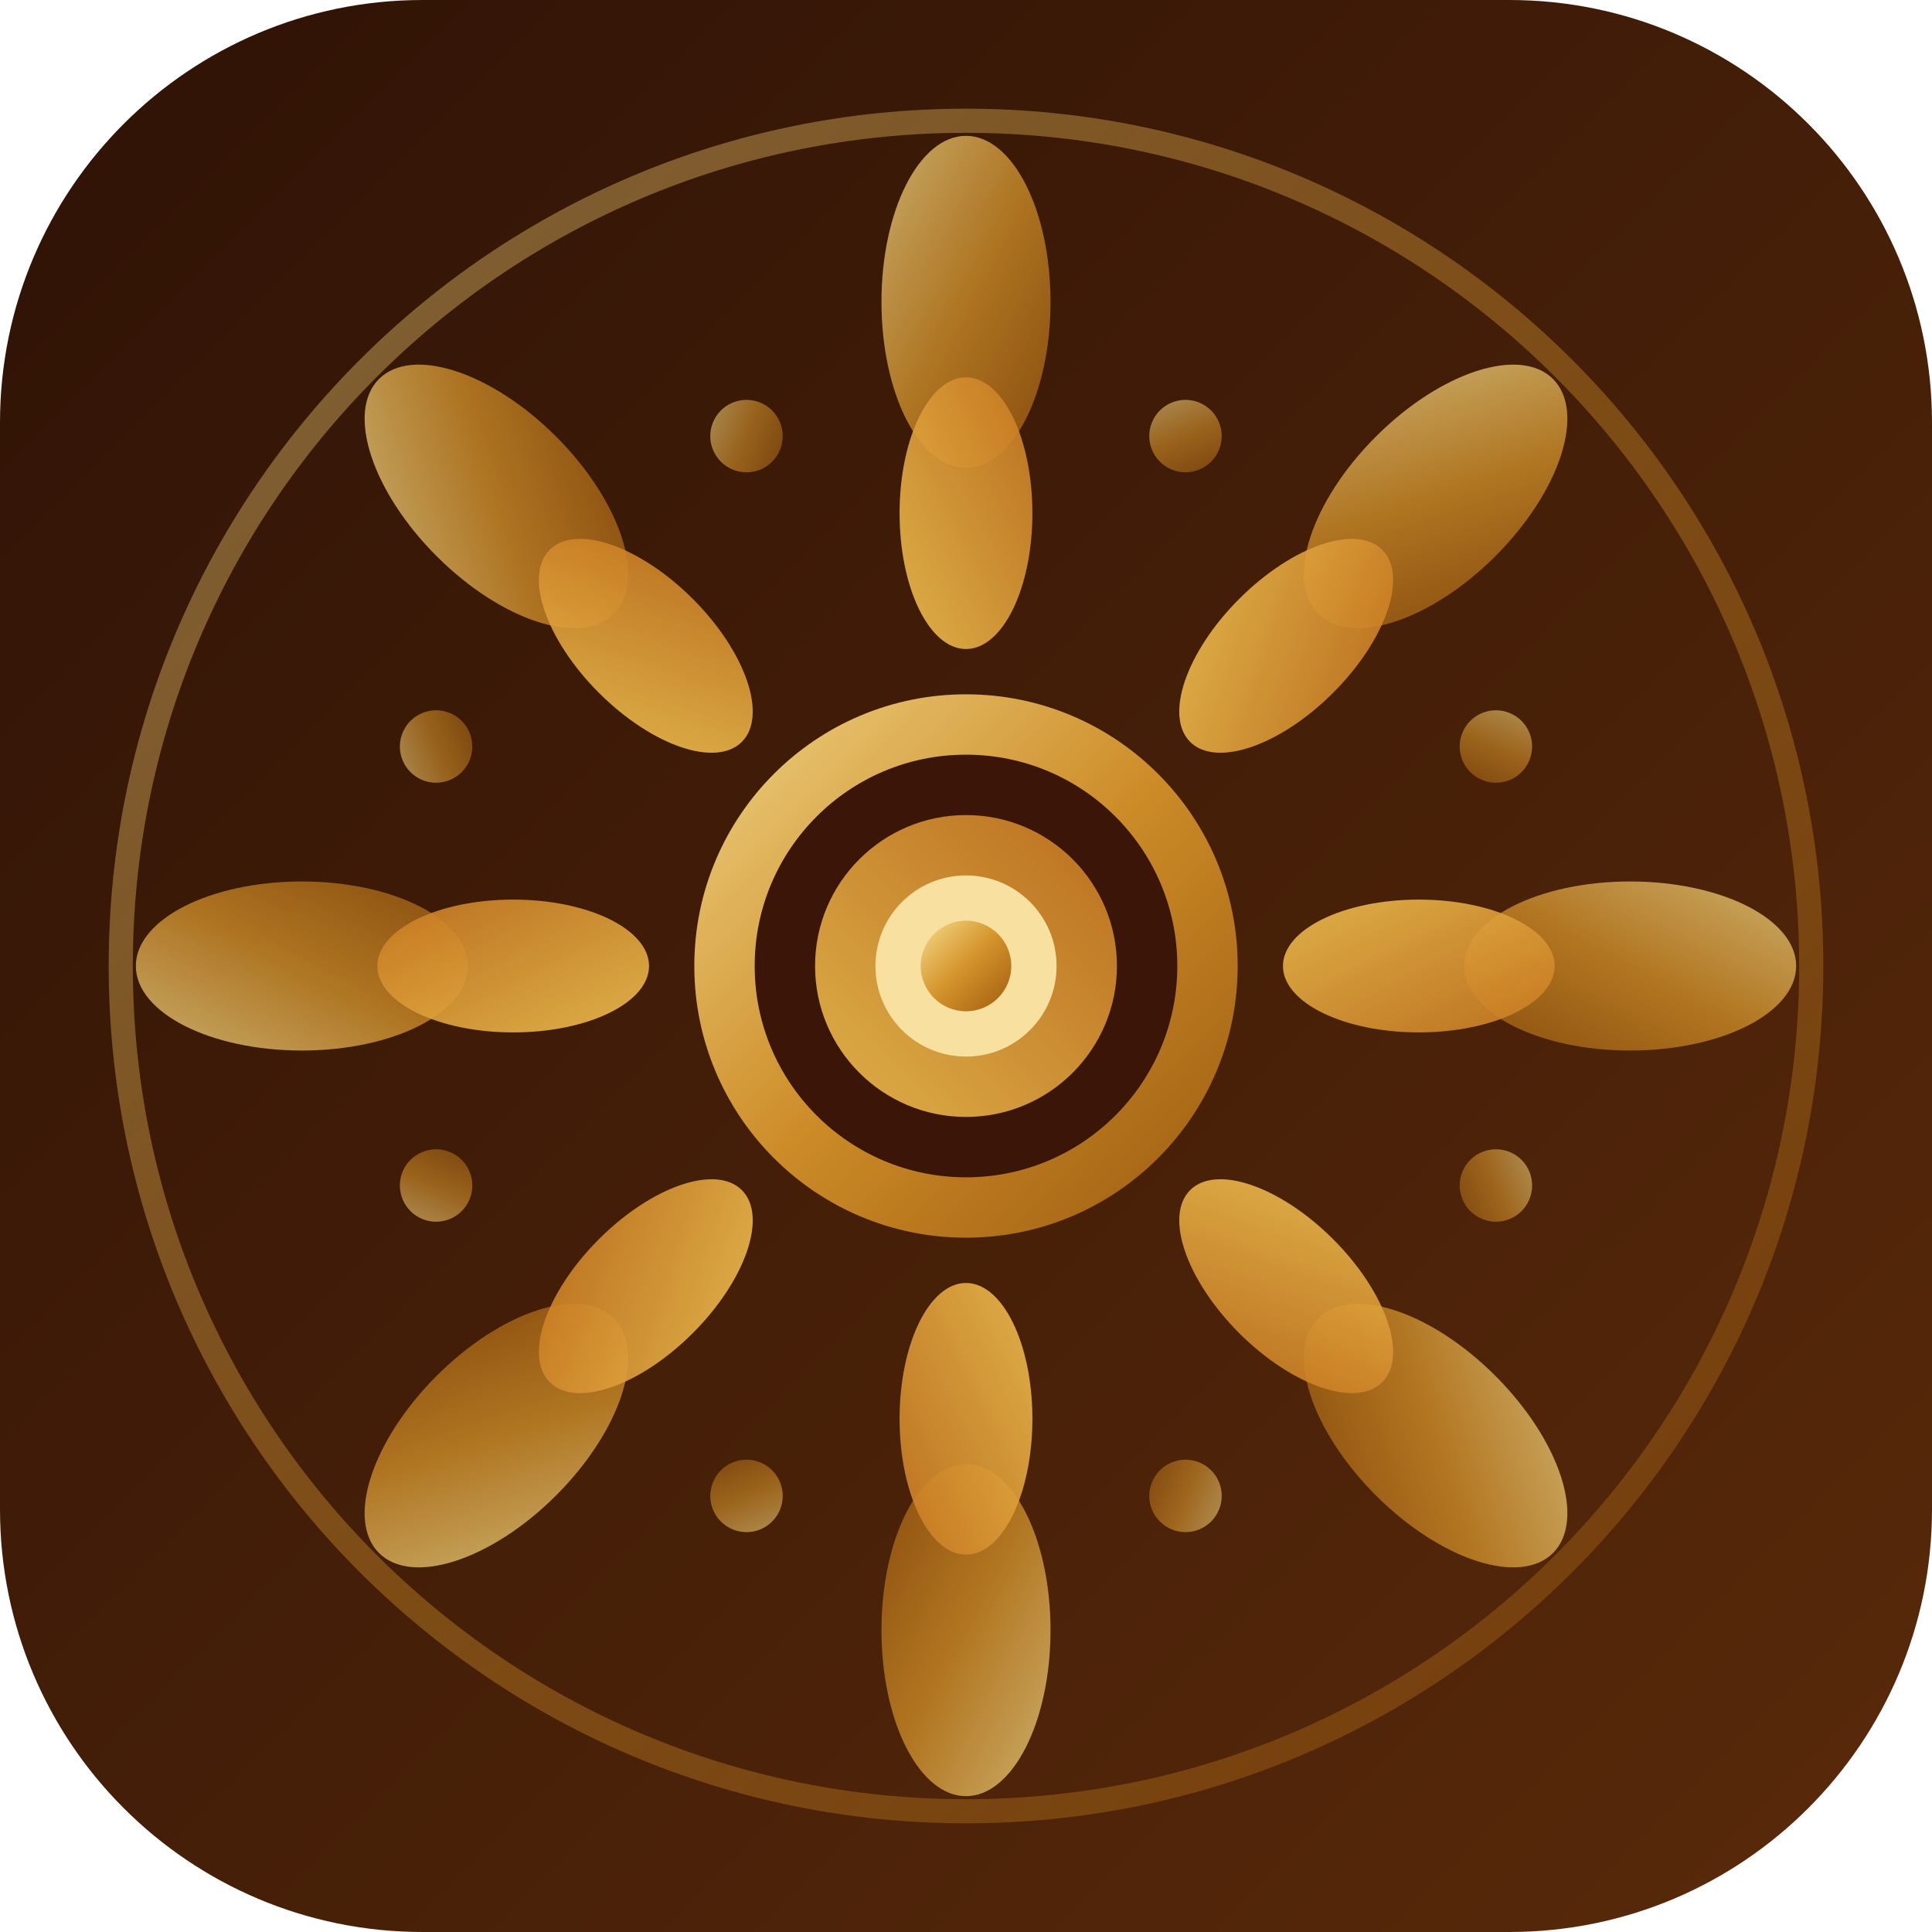
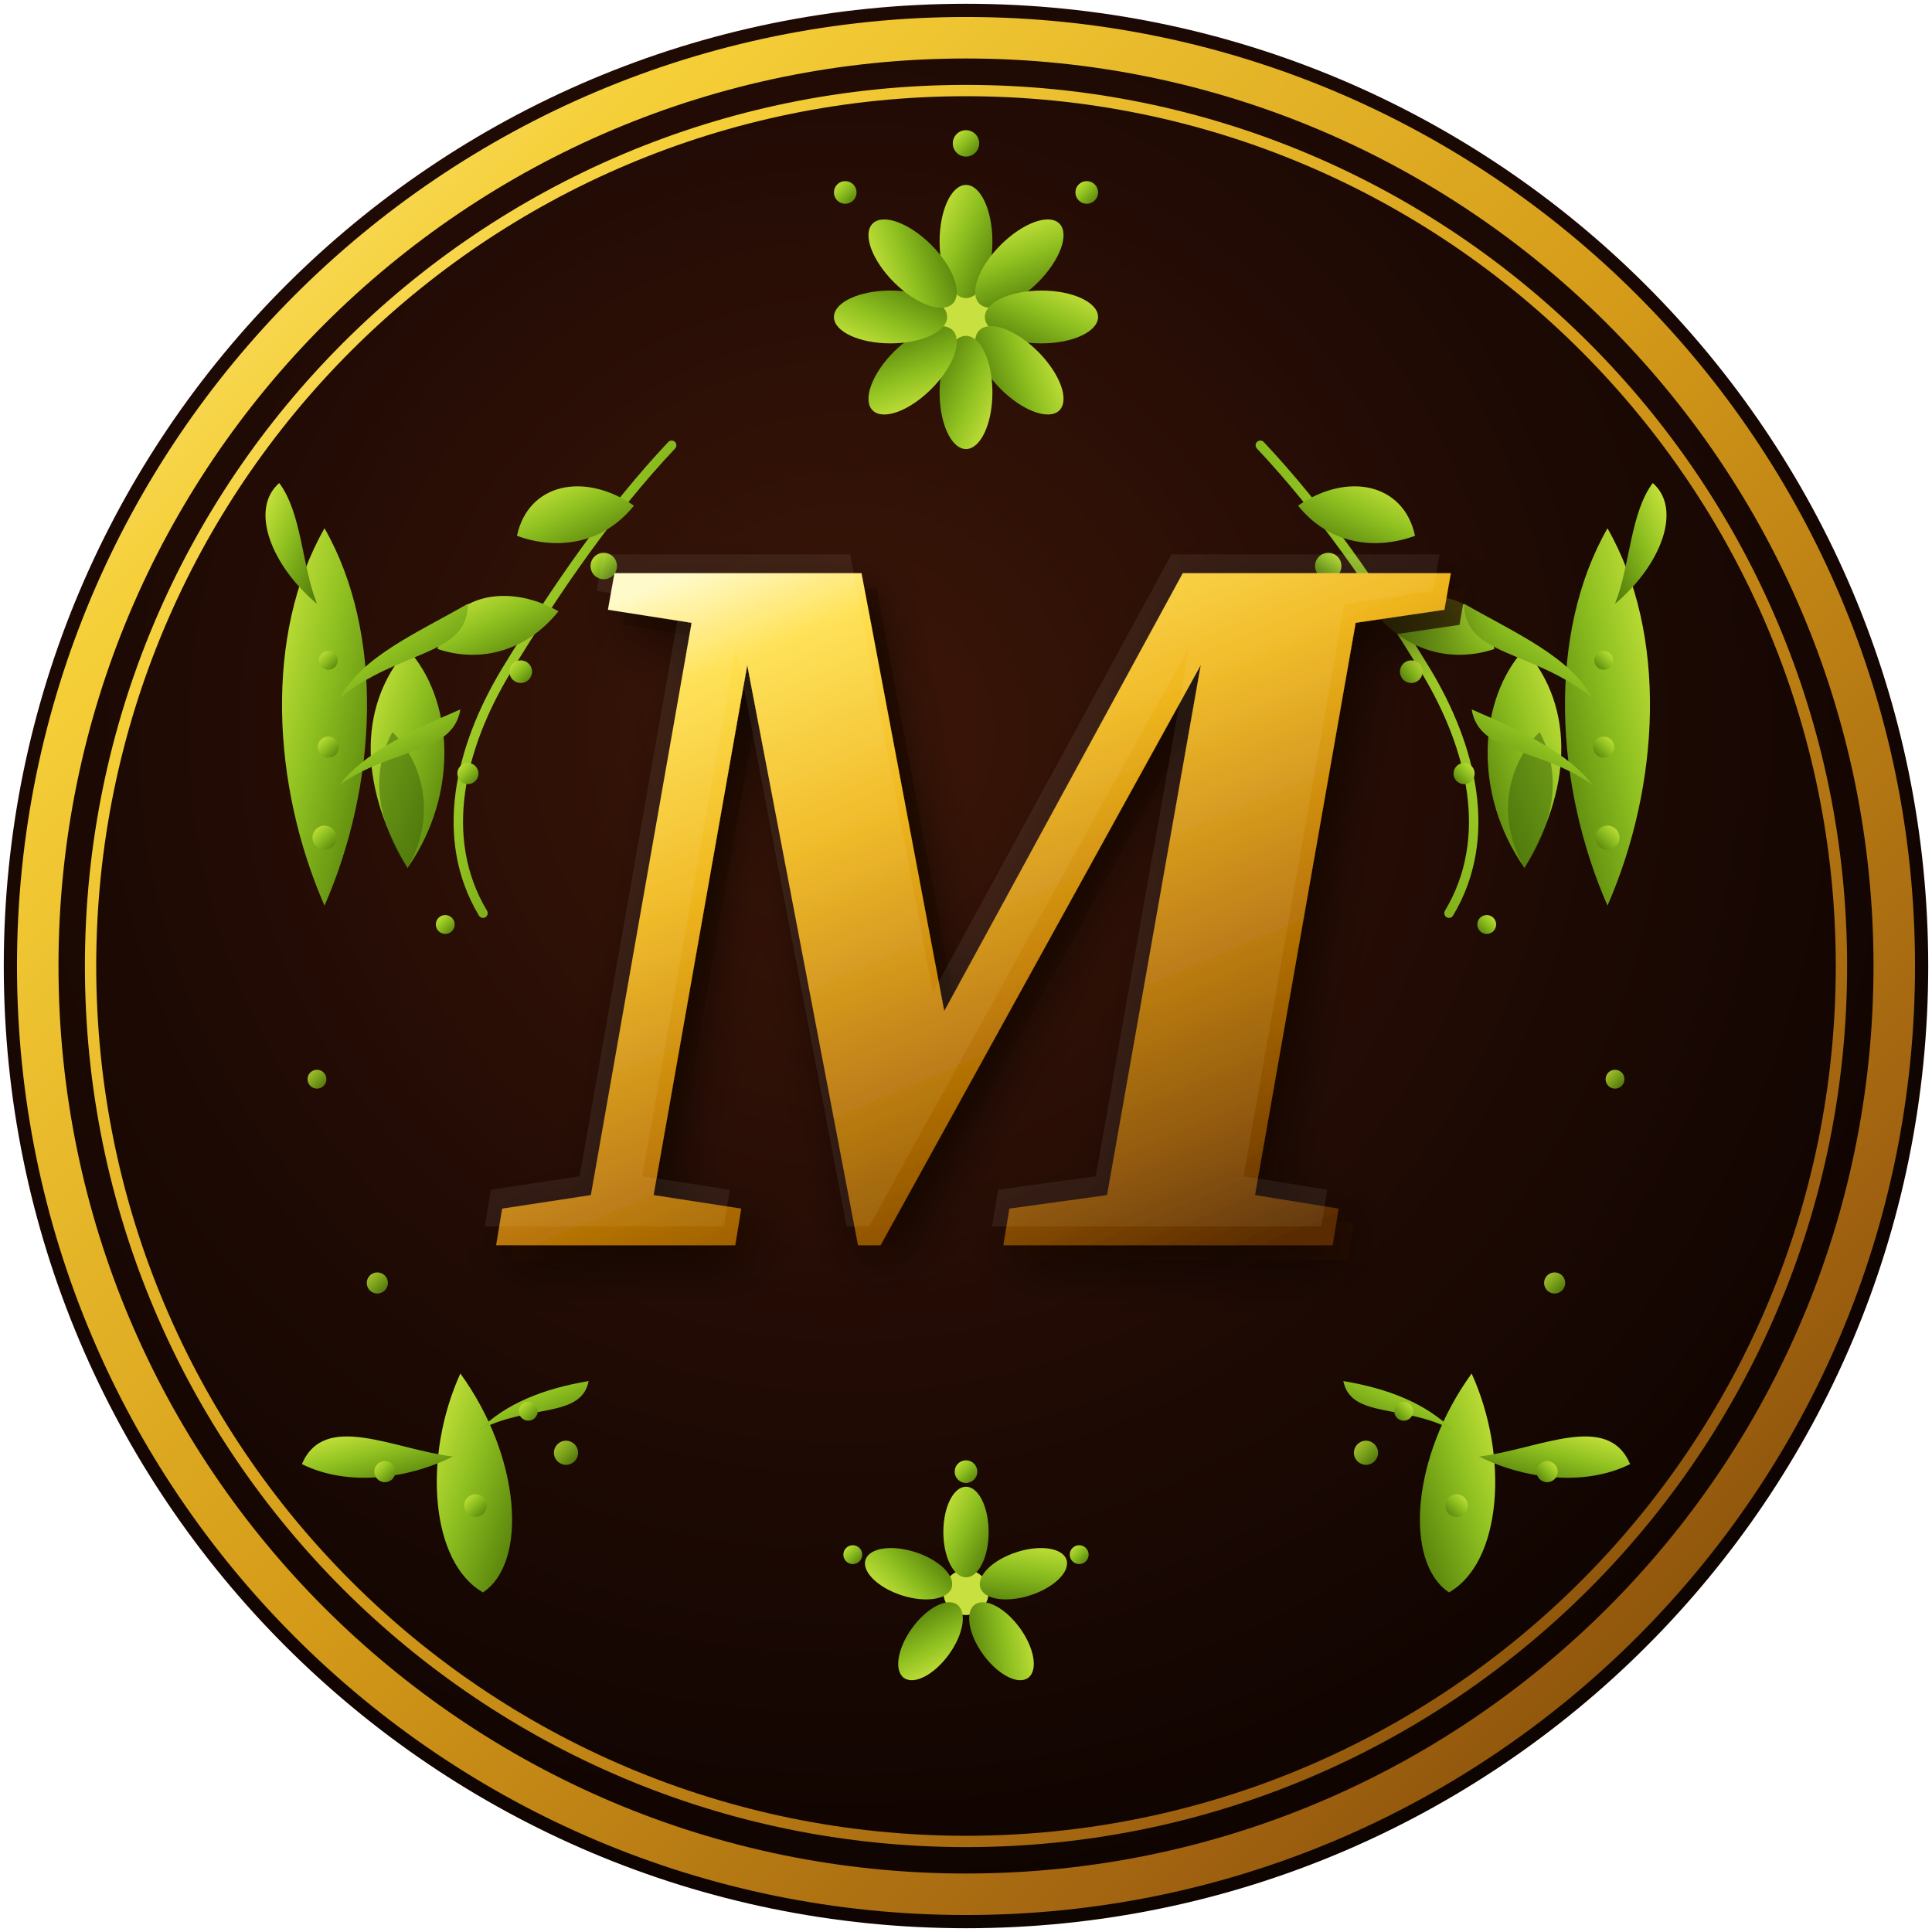
- <svg xmlns="http://www.w3.org/2000/svg" viewBox="0 0 64 64" width="64" height="64">
+ <svg xmlns="http://www.w3.org/2000/svg" viewBox="0 0 512 512" width="512" height="512" shape-rendering="geometricPrecision">
  <defs>
-     <linearGradient id="bg" x1="0%" y1="0%" x2="100%" y2="100%">
-       <stop offset="0%" stop-color="#2E1206" />
-       <stop offset="100%" stop-color="#5A2A0A" />
+     <radialGradient id="bg" cx="44%" cy="38%" r="65%">
+       <stop offset="0%" stop-color="#3C1608" />
+       <stop offset="55%" stop-color="#1F0A04" />
+       <stop offset="100%" stop-color="#0C0300" />
+     </radialGradient>
+     <linearGradient id="ringGold" x1="0%" y1="0%" x2="100%" y2="100%">
+       <stop offset="0%" stop-color="#FFF3A0" />
+       <stop offset="18%" stop-color="#F5CF38" />
+       <stop offset="50%" stop-color="#D49A18" />
+       <stop offset="80%" stop-color="#A06210" />
+       <stop offset="100%" stop-color="#6B3C00" />
    </linearGradient>
-     <linearGradient id="gold" x1="0%" y1="0%" x2="100%" y2="100%">
-       <stop offset="0%" stop-color="#F7DC8A" />
-       <stop offset="50%" stop-color="#D4922A" />
-       <stop offset="100%" stop-color="#A05C10" />
+     <linearGradient id="mGold" x1="20%" y1="0%" x2="80%" y2="100%">
+       <stop offset="0%" stop-color="#FFFAC8" />
+       <stop offset="12%" stop-color="#FFE050" />
+       <stop offset="35%" stop-color="#F0B820" />
+       <stop offset="62%" stop-color="#C07C08" />
+       <stop offset="85%" stop-color="#8A4E00" />
+       <stop offset="100%" stop-color="#5A2C00" />
    </linearGradient>
-     <linearGradient id="gold2" x1="0%" y1="100%" x2="100%" y2="0%">
-       <stop offset="0%" stop-color="#F0C050" />
-       <stop offset="100%" stop-color="#C87820" />
+     <linearGradient id="grn" x1="0%" y1="0%" x2="100%" y2="100%">
+       <stop offset="0%" stop-color="#D0E840" />
+       <stop offset="45%" stop-color="#8EC020" />
+       <stop offset="100%" stop-color="#4E7808" />
    </linearGradient>
+     <filter id="mfx" x="-15%" y="-10%" width="130%" height="130%">
+       <feDropShadow dx="3" dy="5" stdDeviation="7" flood-color="#00000099" />
+     </filter>
  </defs>
-   <rect width="64" height="64" rx="14" fill="url(#bg)" />
-   <circle cx="32" cy="32" r="28" fill="none" stroke="url(#gold)" stroke-width="0.8" opacity="0.4" />
-   <g fill="url(#gold)" opacity="0.75">
-     <ellipse cx="32" cy="10" rx="2.8" ry="5.5" />
-     <ellipse cx="32" cy="10" rx="2.8" ry="5.5" transform="rotate(45 32 32)" />
-     <ellipse cx="32" cy="10" rx="2.8" ry="5.5" transform="rotate(90 32 32)" />
-     <ellipse cx="32" cy="10" rx="2.8" ry="5.5" transform="rotate(135 32 32)" />
-     <ellipse cx="32" cy="10" rx="2.8" ry="5.5" transform="rotate(180 32 32)" />
-     <ellipse cx="32" cy="10" rx="2.8" ry="5.5" transform="rotate(225 32 32)" />
-     <ellipse cx="32" cy="10" rx="2.8" ry="5.5" transform="rotate(270 32 32)" />
-     <ellipse cx="32" cy="10" rx="2.8" ry="5.5" transform="rotate(315 32 32)" />
+   <circle cx="256" cy="256" r="255" fill="url(#bg)" />
+   <circle cx="256" cy="256" r="246" fill="none" stroke="url(#ringGold)" stroke-width="11" />
+   <circle cx="256" cy="256" r="232" fill="none" stroke="url(#ringGold)" stroke-width="3" />
+   <g transform="translate(256,84)" fill="url(#grn)">
+     <circle r="7.5" fill="#C8E040" />
+     <ellipse cx="0" cy="-20" rx="7" ry="15" transform="rotate(0)" />
+     <ellipse cx="0" cy="-20" rx="7" ry="15" transform="rotate(45)" />
+     <ellipse cx="0" cy="-20" rx="7" ry="15" transform="rotate(90)" />
+     <ellipse cx="0" cy="-20" rx="7" ry="15" transform="rotate(135)" />
+     <ellipse cx="0" cy="-20" rx="7" ry="15" transform="rotate(180)" />
+     <ellipse cx="0" cy="-20" rx="7" ry="15" transform="rotate(225)" />
+     <ellipse cx="0" cy="-20" rx="7" ry="15" transform="rotate(270)" />
+     <ellipse cx="0" cy="-20" rx="7" ry="15" transform="rotate(315)" />
+     <circle cx="0" cy="-46" r="3.5" />
+     <circle cx="32" cy="-33" r="3" />
+     <circle cx="-32" cy="-33" r="3" />
  </g>
-   <g fill="url(#gold2)" opacity="0.9">
-     <ellipse cx="32" cy="17" rx="2.2" ry="4.5" />
-     <ellipse cx="32" cy="17" rx="2.2" ry="4.5" transform="rotate(45 32 32)" />
-     <ellipse cx="32" cy="17" rx="2.2" ry="4.5" transform="rotate(90 32 32)" />
-     <ellipse cx="32" cy="17" rx="2.2" ry="4.5" transform="rotate(135 32 32)" />
-     <ellipse cx="32" cy="17" rx="2.2" ry="4.5" transform="rotate(180 32 32)" />
-     <ellipse cx="32" cy="17" rx="2.2" ry="4.5" transform="rotate(225 32 32)" />
-     <ellipse cx="32" cy="17" rx="2.2" ry="4.5" transform="rotate(270 32 32)" />
-     <ellipse cx="32" cy="17" rx="2.2" ry="4.5" transform="rotate(315 32 32)" />
+   <g fill="url(#grn)">
+     <path fill="none" stroke="url(#grn)" stroke-width="2.5" stroke-linecap="round" d="M178,118 C162,135 148,155 134,178 C122,198 116,222 128,242" />
+     <path d="M168,134 C155,125 140,128 137,142 C148,146 160,144 168,134 Z" />
+     <path d="M148,162 C134,154 118,158 116,172 C128,176 140,172 148,162 Z" />
+     <path d="M108,230 C96,210 94,188 108,172 C120,185 122,210 108,230 Z" />
+     <path d="M108,230 C100,218 98,205 104,194 C112,202 116,216 108,230 Z" fill="#3A6008" opacity="0.5" />
+     <circle cx="160" cy="150" r="3.5" />
+     <circle cx="138" cy="178" r="3" />
+     <circle cx="124" cy="205" r="2.8" />
+     <circle cx="118" cy="245" r="2.5" />
  </g>
-   <g fill="url(#gold)" opacity="0.6">
-     <circle cx="32" cy="13" r="1.2" transform="rotate(22.5 32 32)" />
-     <circle cx="32" cy="13" r="1.2" transform="rotate(67.5 32 32)" />
-     <circle cx="32" cy="13" r="1.2" transform="rotate(112.5 32 32)" />
-     <circle cx="32" cy="13" r="1.2" transform="rotate(157.5 32 32)" />
-     <circle cx="32" cy="13" r="1.2" transform="rotate(202.5 32 32)" />
-     <circle cx="32" cy="13" r="1.2" transform="rotate(247.5 32 32)" />
-     <circle cx="32" cy="13" r="1.2" transform="rotate(292.5 32 32)" />
-     <circle cx="32" cy="13" r="1.2" transform="rotate(337.5 32 32)" />
+   <g fill="url(#grn)" transform="translate(512,0) scale(-1,1)">
+     <path fill="none" stroke="url(#grn)" stroke-width="2.5" stroke-linecap="round" d="M178,118 C162,135 148,155 134,178 C122,198 116,222 128,242" />
+     <path d="M168,134 C155,125 140,128 137,142 C148,146 160,144 168,134 Z" />
+     <path d="M148,162 C134,154 118,158 116,172 C128,176 140,172 148,162 Z" />
+     <path d="M108,230 C96,210 94,188 108,172 C120,185 122,210 108,230 Z" />
+     <path d="M108,230 C100,218 98,205 104,194 C112,202 116,216 108,230 Z" fill="#3A6008" opacity="0.5" />
+     <circle cx="160" cy="150" r="3.5" />
+     <circle cx="138" cy="178" r="3" />
+     <circle cx="124" cy="205" r="2.8" />
+     <circle cx="118" cy="245" r="2.5" />
  </g>
-   <circle cx="32" cy="32" r="9" fill="url(#gold)" opacity="0.95" />
-   <circle cx="32" cy="32" r="7" fill="#3A1508" />
-   <circle cx="32" cy="32" r="5" fill="url(#gold2)" opacity="0.9" />
-   <circle cx="32" cy="32" r="3" fill="#F7E0A0" />
-   <circle cx="32" cy="32" r="1.5" fill="url(#gold)" />
+   <g fill="url(#grn)" transform="translate(86,240)">
+     <path d="M0,0 C-14,-32 -16,-72 0,-100 C16,-72 14,-32 0,0 Z" />
+     <path d="M4,-55 C20,-68 38,-66 38,-80 C24,-72 10,-66 4,-55 Z" />
+     <path d="M4,-32 C18,-42 34,-40 36,-52 C22,-46 10,-40 4,-32 Z" />
+     <circle cx="0" cy="-18" r="3.2" />
+     <circle cx="1" cy="-42" r="2.8" />
+     <circle cx="1" cy="-65" r="2.5" />
+     <path d="M-2,-80 C-14,-90 -20,-105 -12,-112 C-6,-104 -6,-90 -2,-80 Z" />
+   </g>
+   <g fill="url(#grn)" transform="translate(426,240) scale(-1,1)">
+     <path d="M0,0 C-14,-32 -16,-72 0,-100 C16,-72 14,-32 0,0 Z" />
+     <path d="M4,-55 C20,-68 38,-66 38,-80 C24,-72 10,-66 4,-55 Z" />
+     <path d="M4,-32 C18,-42 34,-40 36,-52 C22,-46 10,-40 4,-32 Z" />
+     <circle cx="0" cy="-18" r="3.2" />
+     <circle cx="1" cy="-42" r="2.8" />
+     <circle cx="1" cy="-65" r="2.5" />
+     <path d="M-2,-80 C-14,-90 -20,-105 -12,-112 C-6,-104 -6,-90 -2,-80 Z" />
+   </g>
+   <g fill="url(#grn)" transform="translate(122,364)">
+     <path d="M0,0 C-10,22 -8,50 6,58 C18,50 16,22 0,0 Z" />
+     <path d="M-2,22 C-18,20 -36,10 -42,24 C-30,30 -14,28 -2,22 Z" />
+     <path d="M5,15 C18,8 32,12 34,2 C22,4 12,8 5,15 Z" />
+     <circle cx="4" cy="35" r="3" />
+     <circle cx="-20" cy="26" r="2.8" />
+     <circle cx="18" cy="10" r="2.5" />
+   </g>
+   <g fill="url(#grn)" transform="translate(390,364) scale(-1,1)">
+     <path d="M0,0 C-10,22 -8,50 6,58 C18,50 16,22 0,0 Z" />
+     <path d="M-2,22 C-18,20 -36,10 -42,24 C-30,30 -14,28 -2,22 Z" />
+     <path d="M5,15 C18,8 32,12 34,2 C22,4 12,8 5,15 Z" />
+     <circle cx="4" cy="35" r="3" />
+     <circle cx="-20" cy="26" r="2.8" />
+     <circle cx="18" cy="10" r="2.5" />
+   </g>
+   <g transform="translate(256,422)" fill="url(#grn)">
+     <circle r="6" fill="#C8E040" />
+     <ellipse cx="0" cy="-16" rx="6" ry="12" transform="rotate(0)" />
+     <ellipse cx="0" cy="-16" rx="6" ry="12" transform="rotate(72)" />
+     <ellipse cx="0" cy="-16" rx="6" ry="12" transform="rotate(144)" />
+     <ellipse cx="0" cy="-16" rx="6" ry="12" transform="rotate(216)" />
+     <ellipse cx="0" cy="-16" rx="6" ry="12" transform="rotate(288)" />
+     <circle cx="0" cy="-32" r="3" />
+     <circle cx="30" cy="-10" r="2.5" />
+     <circle cx="-30" cy="-10" r="2.5" />
+   </g>
+   <g fill="url(#grn)" opacity="0.85">
+     <circle cx="150" cy="385" r="3.2" />
+     <circle cx="100" cy="340" r="2.8" />
+     <circle cx="362" cy="385" r="3.2" />
+     <circle cx="412" cy="340" r="2.8" />
+     <circle cx="84" cy="286" r="2.5" />
+     <circle cx="428" cy="286" r="2.5" />
+   </g>
+   <text x="260" y="334" text-anchor="middle" font-family="Georgia,'Times New Roman','Palatino Linotype',serif" font-size="272" font-style="italic" font-weight="bold" fill="#2A0E00" opacity="0.75">M</text>
+   <text x="256" y="330" text-anchor="middle" font-family="Georgia,'Times New Roman','Palatino Linotype',serif" font-size="272" font-style="italic" font-weight="bold" fill="url(#mGold)" filter="url(#mfx)">M</text>
+   <text x="253" y="325" text-anchor="middle" font-family="Georgia,'Times New Roman','Palatino Linotype',serif" font-size="272" font-style="italic" font-weight="bold" fill="#FFFBE8" opacity="0.07">M</text>
</svg>
